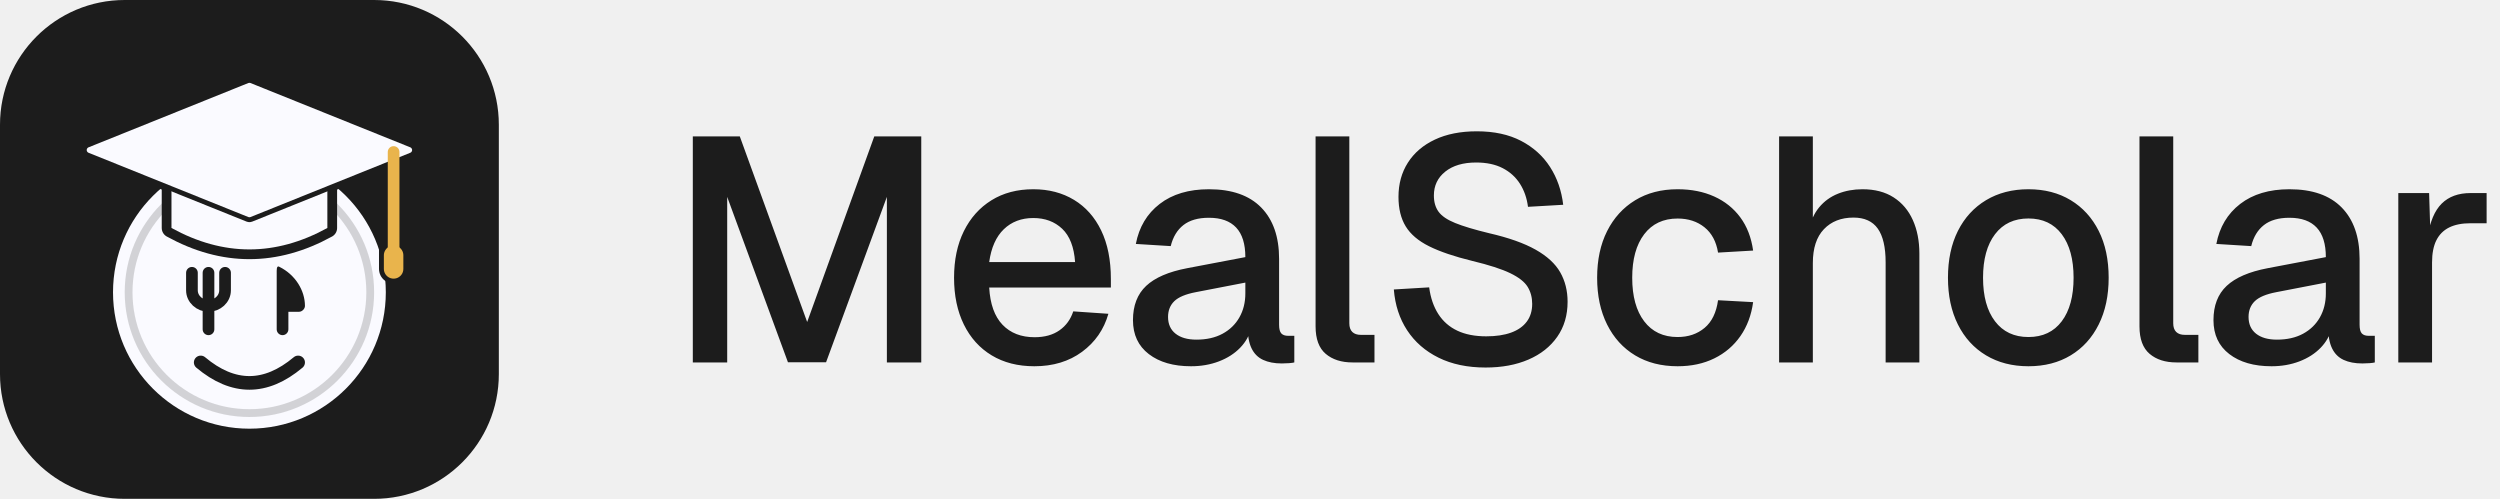
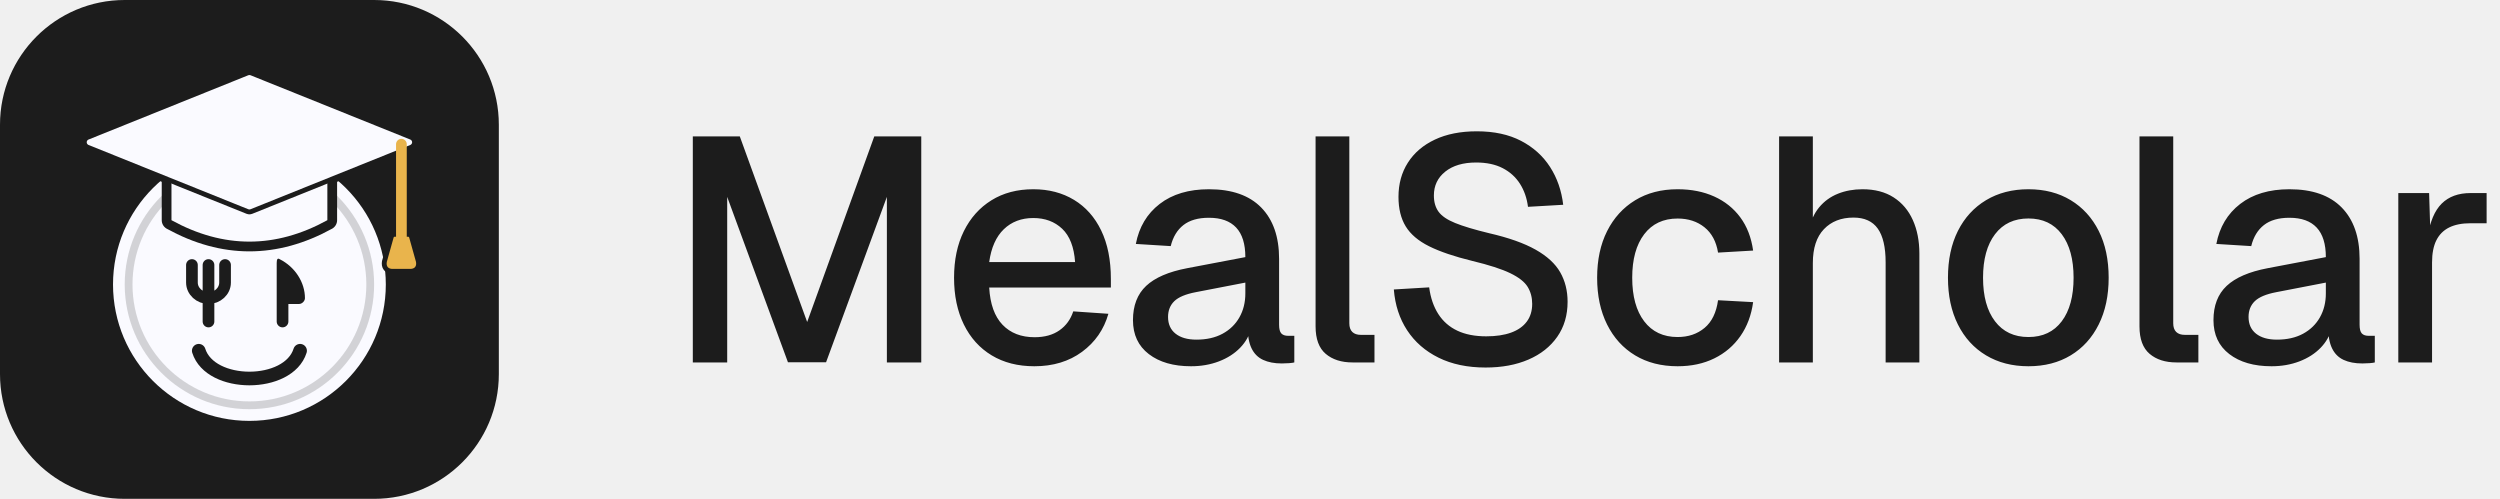
<svg xmlns="http://www.w3.org/2000/svg" viewBox="0 0 2566 512" role="img" aria-label="MealScholar">
  <rect width="512" height="512" rx="128" fill="#1C1C1C" />
  <defs>
    <mask id="ms-lockup-plate" maskUnits="userSpaceOnUse" x="0" y="0" width="512" height="512">
      <path d="M0 0h512v512H0Z" fill="#fff" />
-       <path d="M176 182v52q80 44 160 0v-52Z" fill="#000" stroke="#000" stroke-width="20" stroke-linejoin="round" />
-       <path d="M256 88 420 154 256 220 92 154Z" fill="#000" stroke="#000" stroke-width="20" stroke-linejoin="round" />
-       <path d="M197 280v18c0 9 8 16 17 16s17-7 17-16v-18m-17 0v58" fill="none" stroke="#000" stroke-width="12" stroke-linecap="round" stroke-linejoin="round" />
-       <path d="M287 274c16 8 26 24 26 40 0 3-3 6-6 6h-11v18a6 6 0 0 1-12 0V278q0-6 3-4Z" fill="#000" />
-       <path d="M206 372Q256 414 306 372" fill="none" stroke="#000" stroke-width="14" stroke-linecap="round" />
-       <path d="M404 156v120" fill="none" stroke="#000" stroke-width="30" stroke-linecap="round" />
-       <circle cx="256" cy="300" r="124" fill="none" stroke="#000" stroke-width="8" opacity="0.18" />
+       <path d="M176 174v52q80 44 160 0v-52Z" fill="#000" stroke="#000" stroke-width="20" stroke-linejoin="round" />
+       <path d="M256 80 420 146 256 212 92 146Z" fill="#000" stroke="#000" stroke-width="20" stroke-linejoin="round" />
+       <path d="M197 272v18c0 9 8 16 17 16s17-7 17-16v-18m-17 0v58" fill="none" stroke="#000" stroke-width="12" stroke-linecap="round" stroke-linejoin="round" />
+       <path d="M287 266c16 8 26 24 26 40 0 3-3 6-6 6h-11v18a6 6 0 0 1-12 0V270q0-6 3-4Z" fill="#000" />
+       <path d="M204 360C216 398 296 398 308 360" fill="none" stroke="#000" stroke-width="14" stroke-linecap="round" />
+       <path d="M412 148v100" fill="none" stroke="#000" stroke-width="28" stroke-linecap="round" />
+       <path d="M405 244h14l7 25q1 6-5 6h-18q-6 0-5-6Z" fill="#000" stroke="#000" stroke-width="12" stroke-linejoin="round" />
+       <circle cx="256" cy="292" r="124" fill="none" stroke="#000" stroke-width="8" opacity="0.18" />
    </mask>
    <mask id="ms-lockup-band" maskUnits="userSpaceOnUse" x="0" y="0" width="512" height="512">
      <path d="M0 0h512v512H0Z" fill="#fff" />
-       <path d="M256 88 420 154 256 220 92 154Z" fill="#000" stroke="#000" stroke-width="16" stroke-linejoin="round" />
+       <path d="M256 80 420 146 256 212 92 146Z" fill="#000" stroke="#000" stroke-width="16" stroke-linejoin="round" />
    </mask>
  </defs>
  <g fill="#FAFAFF">
-     <circle cx="256" cy="300" r="140" mask="url(#ms-lockup-plate)" />
-     <path d="M176 182v52q80 44 160 0v-52Z" mask="url(#ms-lockup-band)" />
-     <path d="M256 88 420 154 256 220 92 154Z" stroke="#FAFAFF" stroke-width="6" stroke-linejoin="round" />
+     <circle cx="256" cy="292" r="140" mask="url(#ms-lockup-plate)" />
+     <path d="M176 174v52q80 44 160 0v-52Z" mask="url(#ms-lockup-band)" />
+     <path d="M256 80 420 146 256 212 92 146Z" stroke="#FAFAFF" stroke-width="6" stroke-linejoin="round" />
  </g>
-   <path d="M404 156v112" fill="none" stroke="#E9B44C" stroke-width="12" stroke-linecap="round" />
-   <path d="M404 262v14" fill="none" stroke="#E9B44C" stroke-width="20" stroke-linecap="round" />
+   <path d="M412 148v100" fill="none" stroke="#E9B44C" stroke-width="11" stroke-linecap="round" />
+   <path d="M405 244h14l7 25q1 6-5 6h-18q-6 0-5-6Z" fill="#E9B44C" stroke="#E9B44C" stroke-width="2" stroke-linejoin="round" />
  <path transform="translate(683 372) scale(0.32676)" fill="#1C1C1C" d="M86 0.0V-710.0H233.601L445.2 -127.002L655.999 -710.0H803.601V0.0H695.6V-519.998L504.601 -0.6H384.8L194.001 -519.998V0.0Z M1158.8 12.0Q1081.4 12.0 1024.8 -22.2Q968.2 -56.4 937.4 -119.1Q906.6 -181.8 906.6 -266Q906.6 -350.2 937.4 -412.4Q968.2 -474.6 1024 -509.3Q1079.8 -544 1155.6 -544Q1228.201 -544 1283.301 -510.7Q1338.401 -477.4 1368.801 -414.4Q1399.201 -351.4 1399.201 -262V-235.2H1017.001Q1021.401 -157.4 1058.901 -118.3Q1096.401 -79.201 1159.6 -79.201Q1207 -79.201 1237.9 -101.001Q1268.8 -122.8 1281 -160.4L1391.401 -152.8Q1370.201 -78.6 1308.601 -33.3Q1247.001 12.0 1158.8 12.0ZM1017.001 -315.2H1286.8Q1281.8 -386.2 1246.2 -419.9Q1210.6 -453.599 1155.6 -453.599Q1099.401 -453.599 1062.901 -418.4Q1026.401 -383.2 1017.001 -315.2Z M1650.8 12.0Q1568.2 12.0 1518.4 -26.2Q1468.6 -64.4 1468.6 -132.8Q1468.6 -201.6 1510.1 -240.5Q1551.6 -279.4 1638.8 -296L1821.6 -330.8Q1821.6 -392.8 1792.8 -423.6Q1764 -454.4 1707.2 -454.4Q1656.401 -454.4 1627.101 -431.5Q1597.801 -408.6 1587.201 -365.4L1477.6 -372.2Q1492.8 -451.8 1552.6 -497.9Q1612.4 -544 1707.2 -544Q1815.201 -544 1871.401 -486.6Q1927.601 -429.2 1927.601 -325.2V-118.401Q1927.601 -98.801 1934.501 -91.201Q1941.401 -83.601 1956.401 -83.601H1975.401V0.0Q1970.401 1.4 1959.201 2.3Q1948.001 3.2 1936.201 3.2Q1901.601 3.2 1877.401 -8Q1853.2 -19.2 1841 -44.5Q1828.8 -69.8 1828.8 -112.8L1839.6 -108.0Q1831.8 -73.4 1805.2 -46Q1778.6 -18.6 1738.5 -3.3Q1698.4 12.0 1650.8 12.0ZM1668.001 -71.601Q1715.8 -71.601 1750.1 -90.2Q1784.4 -108.8 1803 -141.7Q1821.6 -174.6 1821.6 -216.8V-250.8L1666.401 -220.8Q1618.201 -211.6 1598.501 -192.5Q1578.801 -173.4 1578.801 -142.8Q1578.801 -109 1602.401 -90.3Q1626.001 -71.601 1668.001 -71.601Z M2158.2 0.0Q2105.8 0.0 2074 -27Q2042.2 -54 2042.2 -113.201V-710.0H2148.201V-123.201Q2148.201 -104.801 2157.601 -95.701Q2167.001 -86.601 2184.601 -86.601H2227.201V0.0Z M2576.2 16.0Q2491 16.0 2428.4 -15.0Q2365.8 -46.0 2329.8 -101Q2293.8 -156 2288 -229.2L2399.001 -235.8Q2405.601 -186.4 2427.801 -151.901Q2450.001 -117.401 2487.501 -99.701Q2525.001 -82.001 2578.2 -82.001Q2624.2 -82.001 2656.4 -93.701Q2688.6 -105.401 2705.6 -128.201Q2722.6 -151 2722.6 -184Q2722.6 -214.2 2708.3 -237.5Q2694 -260.8 2653.7 -280.3Q2613.4 -299.8 2534.601 -318.799Q2449.6 -339.599 2398.8 -364.899Q2348 -390.199 2325.3 -427.4Q2302.6 -464.6 2302.6 -520Q2302.6 -581.2 2332.2 -627.6Q2361.8 -674 2417 -700Q2472.2 -726.0 2548.601 -726.0Q2630.001 -726.0 2687.601 -696Q2745.201 -666 2778.701 -614Q2812.201 -562 2820.001 -495.2L2709.4 -488.8Q2704.2 -529.8 2684.2 -561.199Q2664.2 -592.599 2629.9 -610.299Q2595.6 -627.999 2546.601 -627.999Q2485.401 -627.999 2449.601 -599.399Q2413.801 -570.799 2413.801 -524.4Q2413.801 -493.6 2428.501 -473.4Q2443.201 -453.2 2480.501 -438Q2517.801 -422.8 2587 -406Q2679.201 -384.8 2733.401 -354.2Q2787.601 -323.6 2810.701 -283Q2833.801 -242.4 2833.801 -190.4Q2833.801 -127 2801.301 -80.5Q2768.801 -34 2710.901 -9Q2653.001 16.0 2576.2 16.0Z M3179.4 12.0Q3102.6 12.0 3045.9 -22.2Q2989.2 -56.4 2957.9 -119.1Q2926.6 -181.8 2926.6 -266Q2926.6 -350.2 2957.9 -412.4Q2989.2 -474.6 3045.9 -509.3Q3102.6 -544 3179.4 -544Q3243.801 -544 3294.201 -521.3Q3344.601 -498.6 3376.301 -455.7Q3408.001 -412.8 3416.601 -351.4L3306.4 -345Q3298 -397 3263.8 -424.499Q3229.6 -451.999 3179.4 -451.999Q3112.001 -451.999 3074.401 -402.6Q3036.801 -353.2 3036.801 -266Q3036.801 -178.6 3074.401 -129.201Q3112.001 -79.801 3179.4 -79.801Q3229.8 -79.801 3264.1 -108.501Q3298.4 -137.201 3306.4 -195.4L3416.601 -189.4Q3408.201 -128 3376.701 -82.8Q3345.201 -37.6 3294.801 -12.8Q3244.401 12.0 3179.4 12.0Z M3498.2 0.0V-710.0H3604.201V-412.4L3591.001 -413.6Q3600.201 -458.6 3624.101 -487.3Q3648.001 -516 3683.101 -530Q3718.201 -544 3760.201 -544Q3818.201 -544 3858.001 -518.4Q3897.801 -492.8 3918.301 -447.1Q3938.801 -401.4 3938.801 -342.2V0.0H3832.8V-314.4Q3832.8 -385.599 3808.2 -420.299Q3783.6 -454.999 3731.8 -454.999Q3673.801 -454.999 3639.001 -418.599Q3604.201 -382.2 3604.201 -312.4V0.0Z M4281.4 12.0Q4205.4 12.0 4148.3 -22.2Q4091.2 -56.4 4059.9 -119.1Q4028.6 -181.8 4028.6 -266Q4028.6 -351 4059.9 -413.2Q4091.2 -475.4 4148.3 -509.7Q4205.4 -544 4281.4 -544Q4357.401 -544 4414.101 -509.7Q4470.801 -475.4 4502.101 -413.2Q4533.401 -351 4533.401 -266Q4533.401 -181.8 4502.101 -119.1Q4470.801 -56.4 4414.101 -22.2Q4357.401 12.0 4281.4 12.0ZM4281.4 -79.801Q4348.8 -79.801 4386 -129.201Q4423.2 -178.6 4423.2 -266Q4423.2 -353.2 4386 -402.7Q4348.8 -452.199 4281.4 -452.199Q4214.001 -452.199 4176.401 -402.7Q4138.801 -353.2 4138.801 -266Q4138.801 -178.6 4176.401 -129.201Q4214.001 -79.801 4281.4 -79.801Z M4746.2 0.0Q4693.8 0.0 4662 -27Q4630.2 -54 4630.2 -113.201V-710.0H4736.201V-123.201Q4736.201 -104.801 4745.601 -95.701Q4755.001 -86.601 4772.601 -86.601H4815.201V0.0Z M5044.8 12.0Q4962.2 12.0 4912.4 -26.2Q4862.6 -64.4 4862.6 -132.8Q4862.6 -201.6 4904.1 -240.5Q4945.6 -279.4 5032.8 -296L5215.6 -330.8Q5215.6 -392.8 5186.8 -423.6Q5158 -454.4 5101.2 -454.4Q5050.401 -454.4 5021.101 -431.5Q4991.801 -408.6 4981.201 -365.4L4871.6 -372.2Q4886.8 -451.8 4946.6 -497.9Q5006.4 -544 5101.2 -544Q5209.201 -544 5265.401 -486.6Q5321.601 -429.2 5321.601 -325.2V-118.401Q5321.601 -98.801 5328.501 -91.201Q5335.401 -83.601 5350.401 -83.601H5369.401V0.0Q5364.401 1.4 5353.201 2.3Q5342.001 3.2 5330.201 3.2Q5295.601 3.2 5271.401 -8Q5247.2 -19.2 5235 -44.5Q5222.8 -69.8 5222.8 -112.8L5233.6 -108.0Q5225.8 -73.4 5199.2 -46Q5172.6 -18.6 5132.5 -3.3Q5092.4 12.0 5044.8 12.0ZM5062.001 -71.601Q5109.8 -71.601 5144.1 -90.2Q5178.4 -108.8 5197 -141.7Q5215.6 -174.6 5215.6 -216.8V-250.8L5060.401 -220.8Q5012.201 -211.6 4992.501 -192.5Q4972.801 -173.4 4972.801 -142.8Q4972.801 -109 4996.401 -90.3Q5020.001 -71.601 5062.001 -71.601Z M5443.2 0.0V-532H5540.001L5544.401 -390.8L5535.201 -393.6Q5546.201 -466 5579.601 -499Q5613.001 -532 5669.801 -532H5720.601V-437.199H5670.201Q5629.601 -437.199 5602.901 -423.899Q5576.201 -410.599 5562.701 -383.599Q5549.201 -356.6 5549.201 -313.8V0.0Z" />
</svg>
